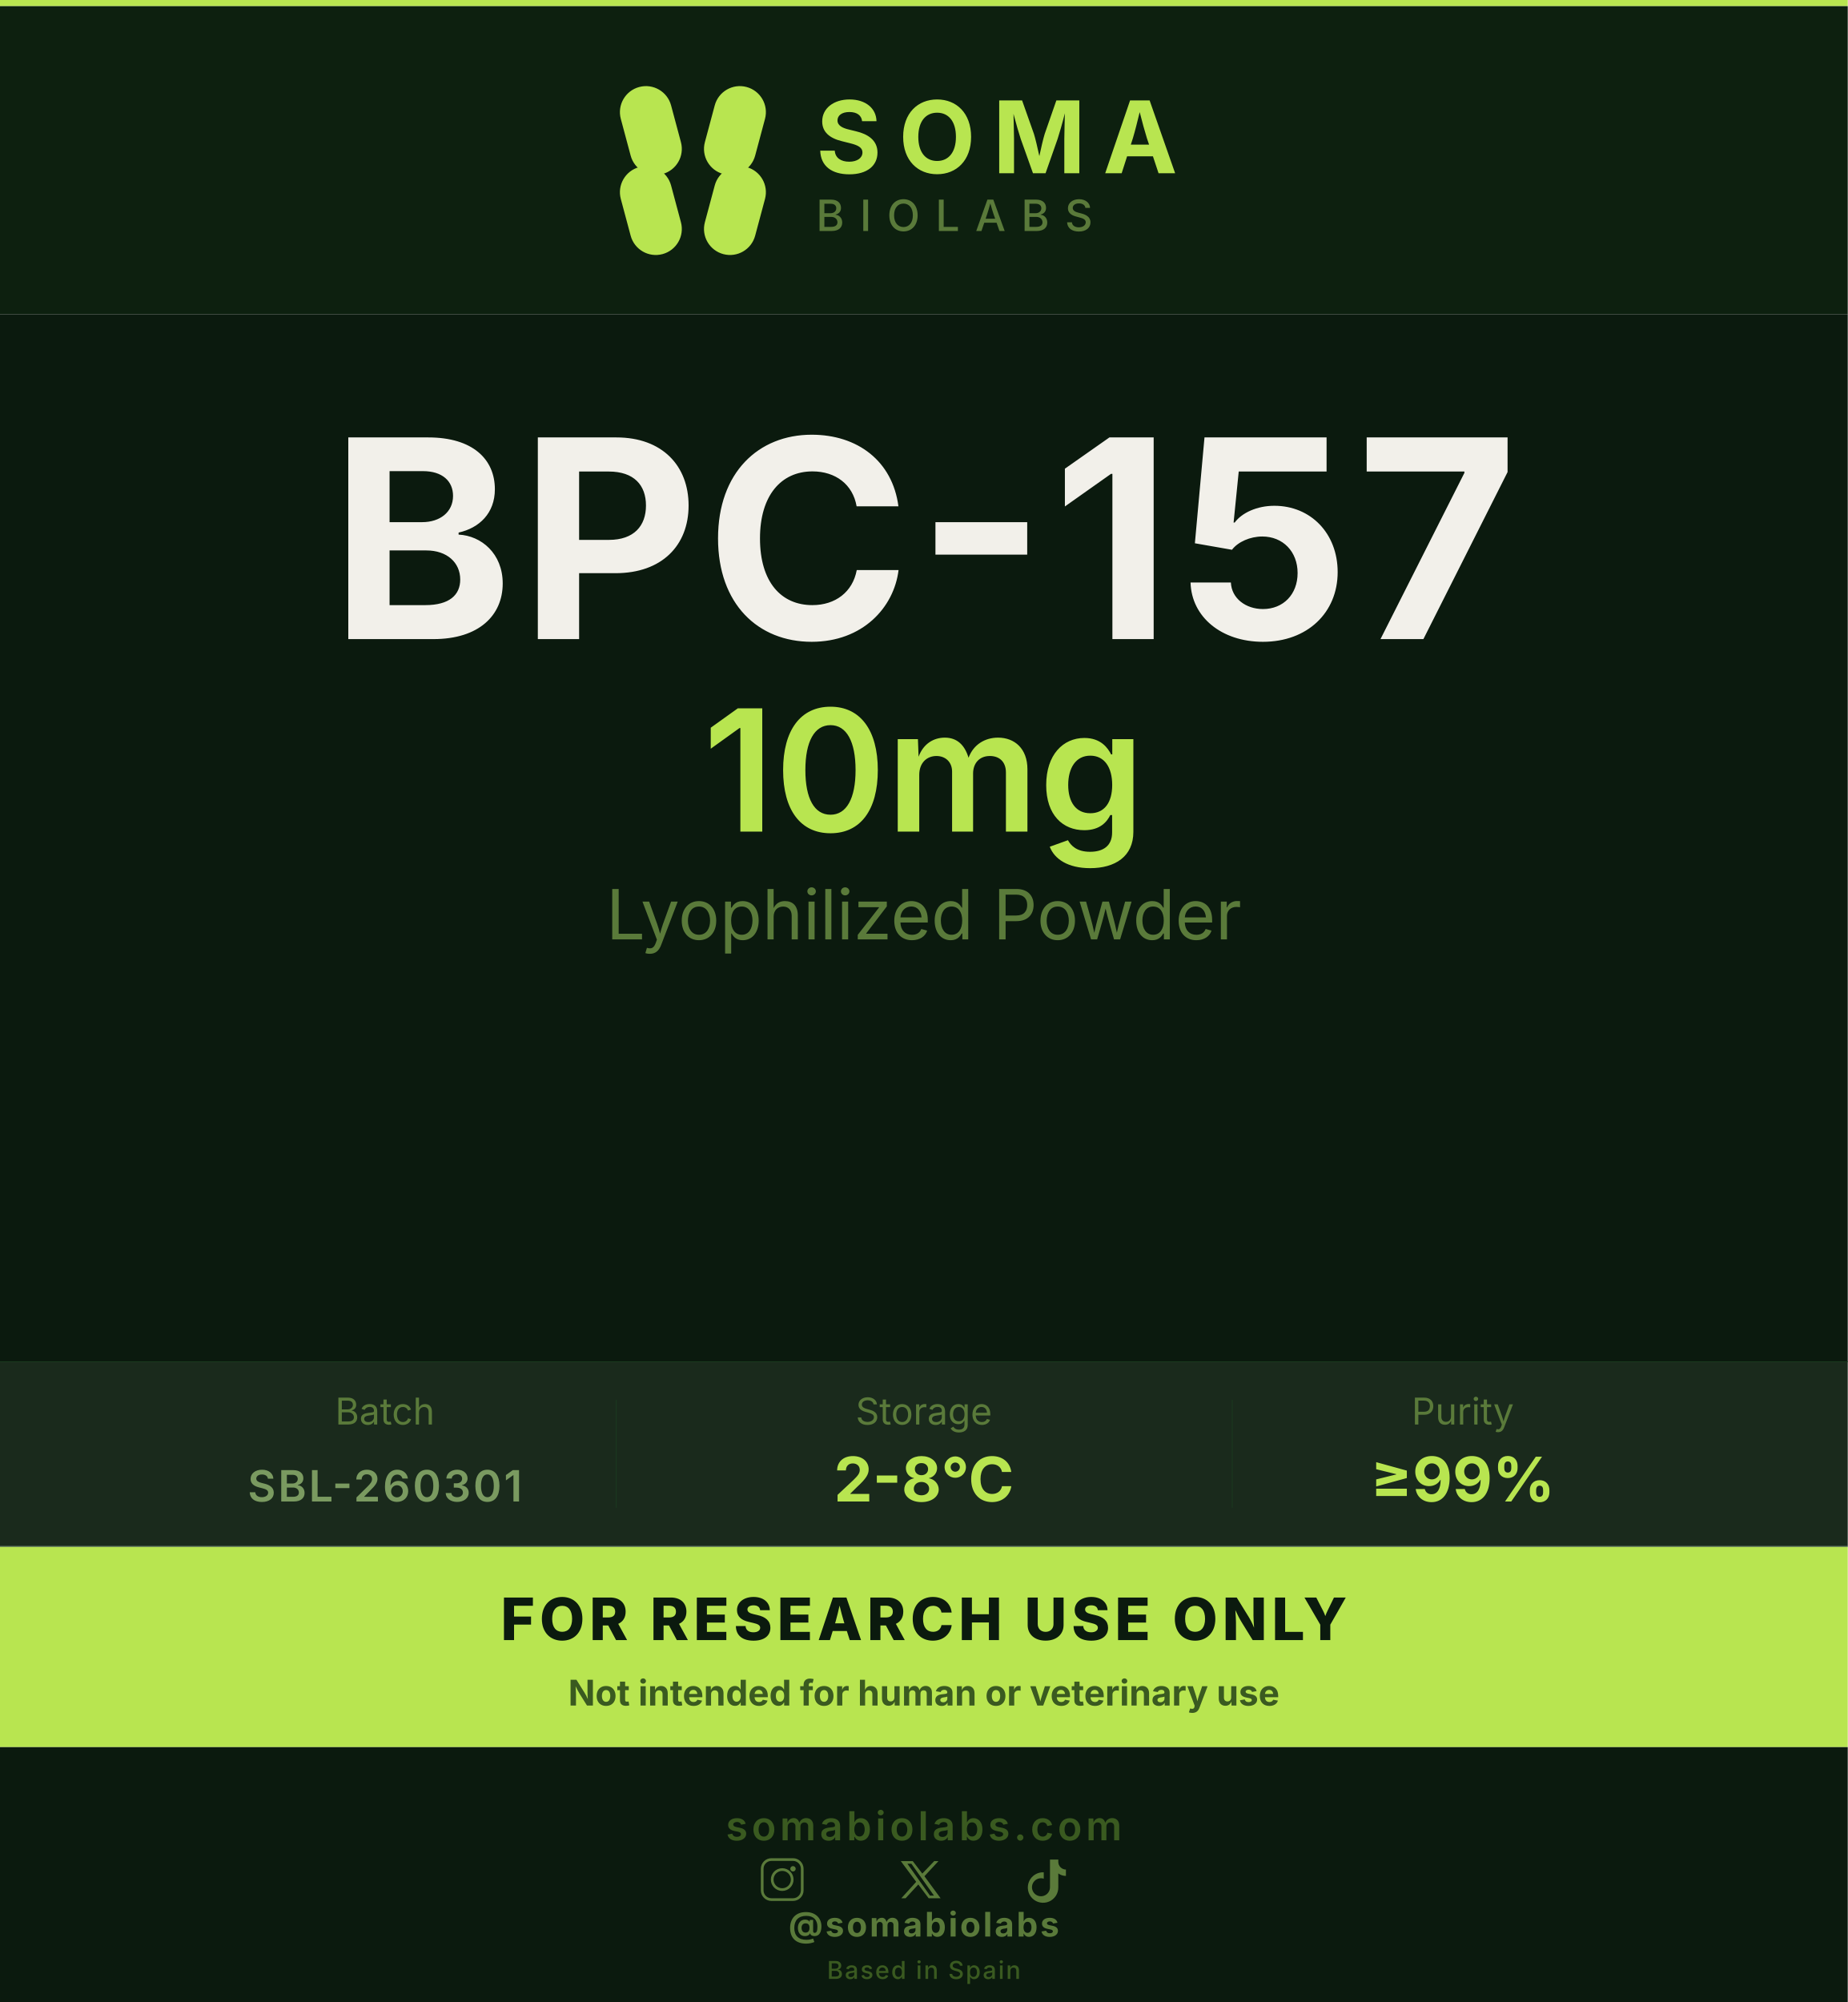
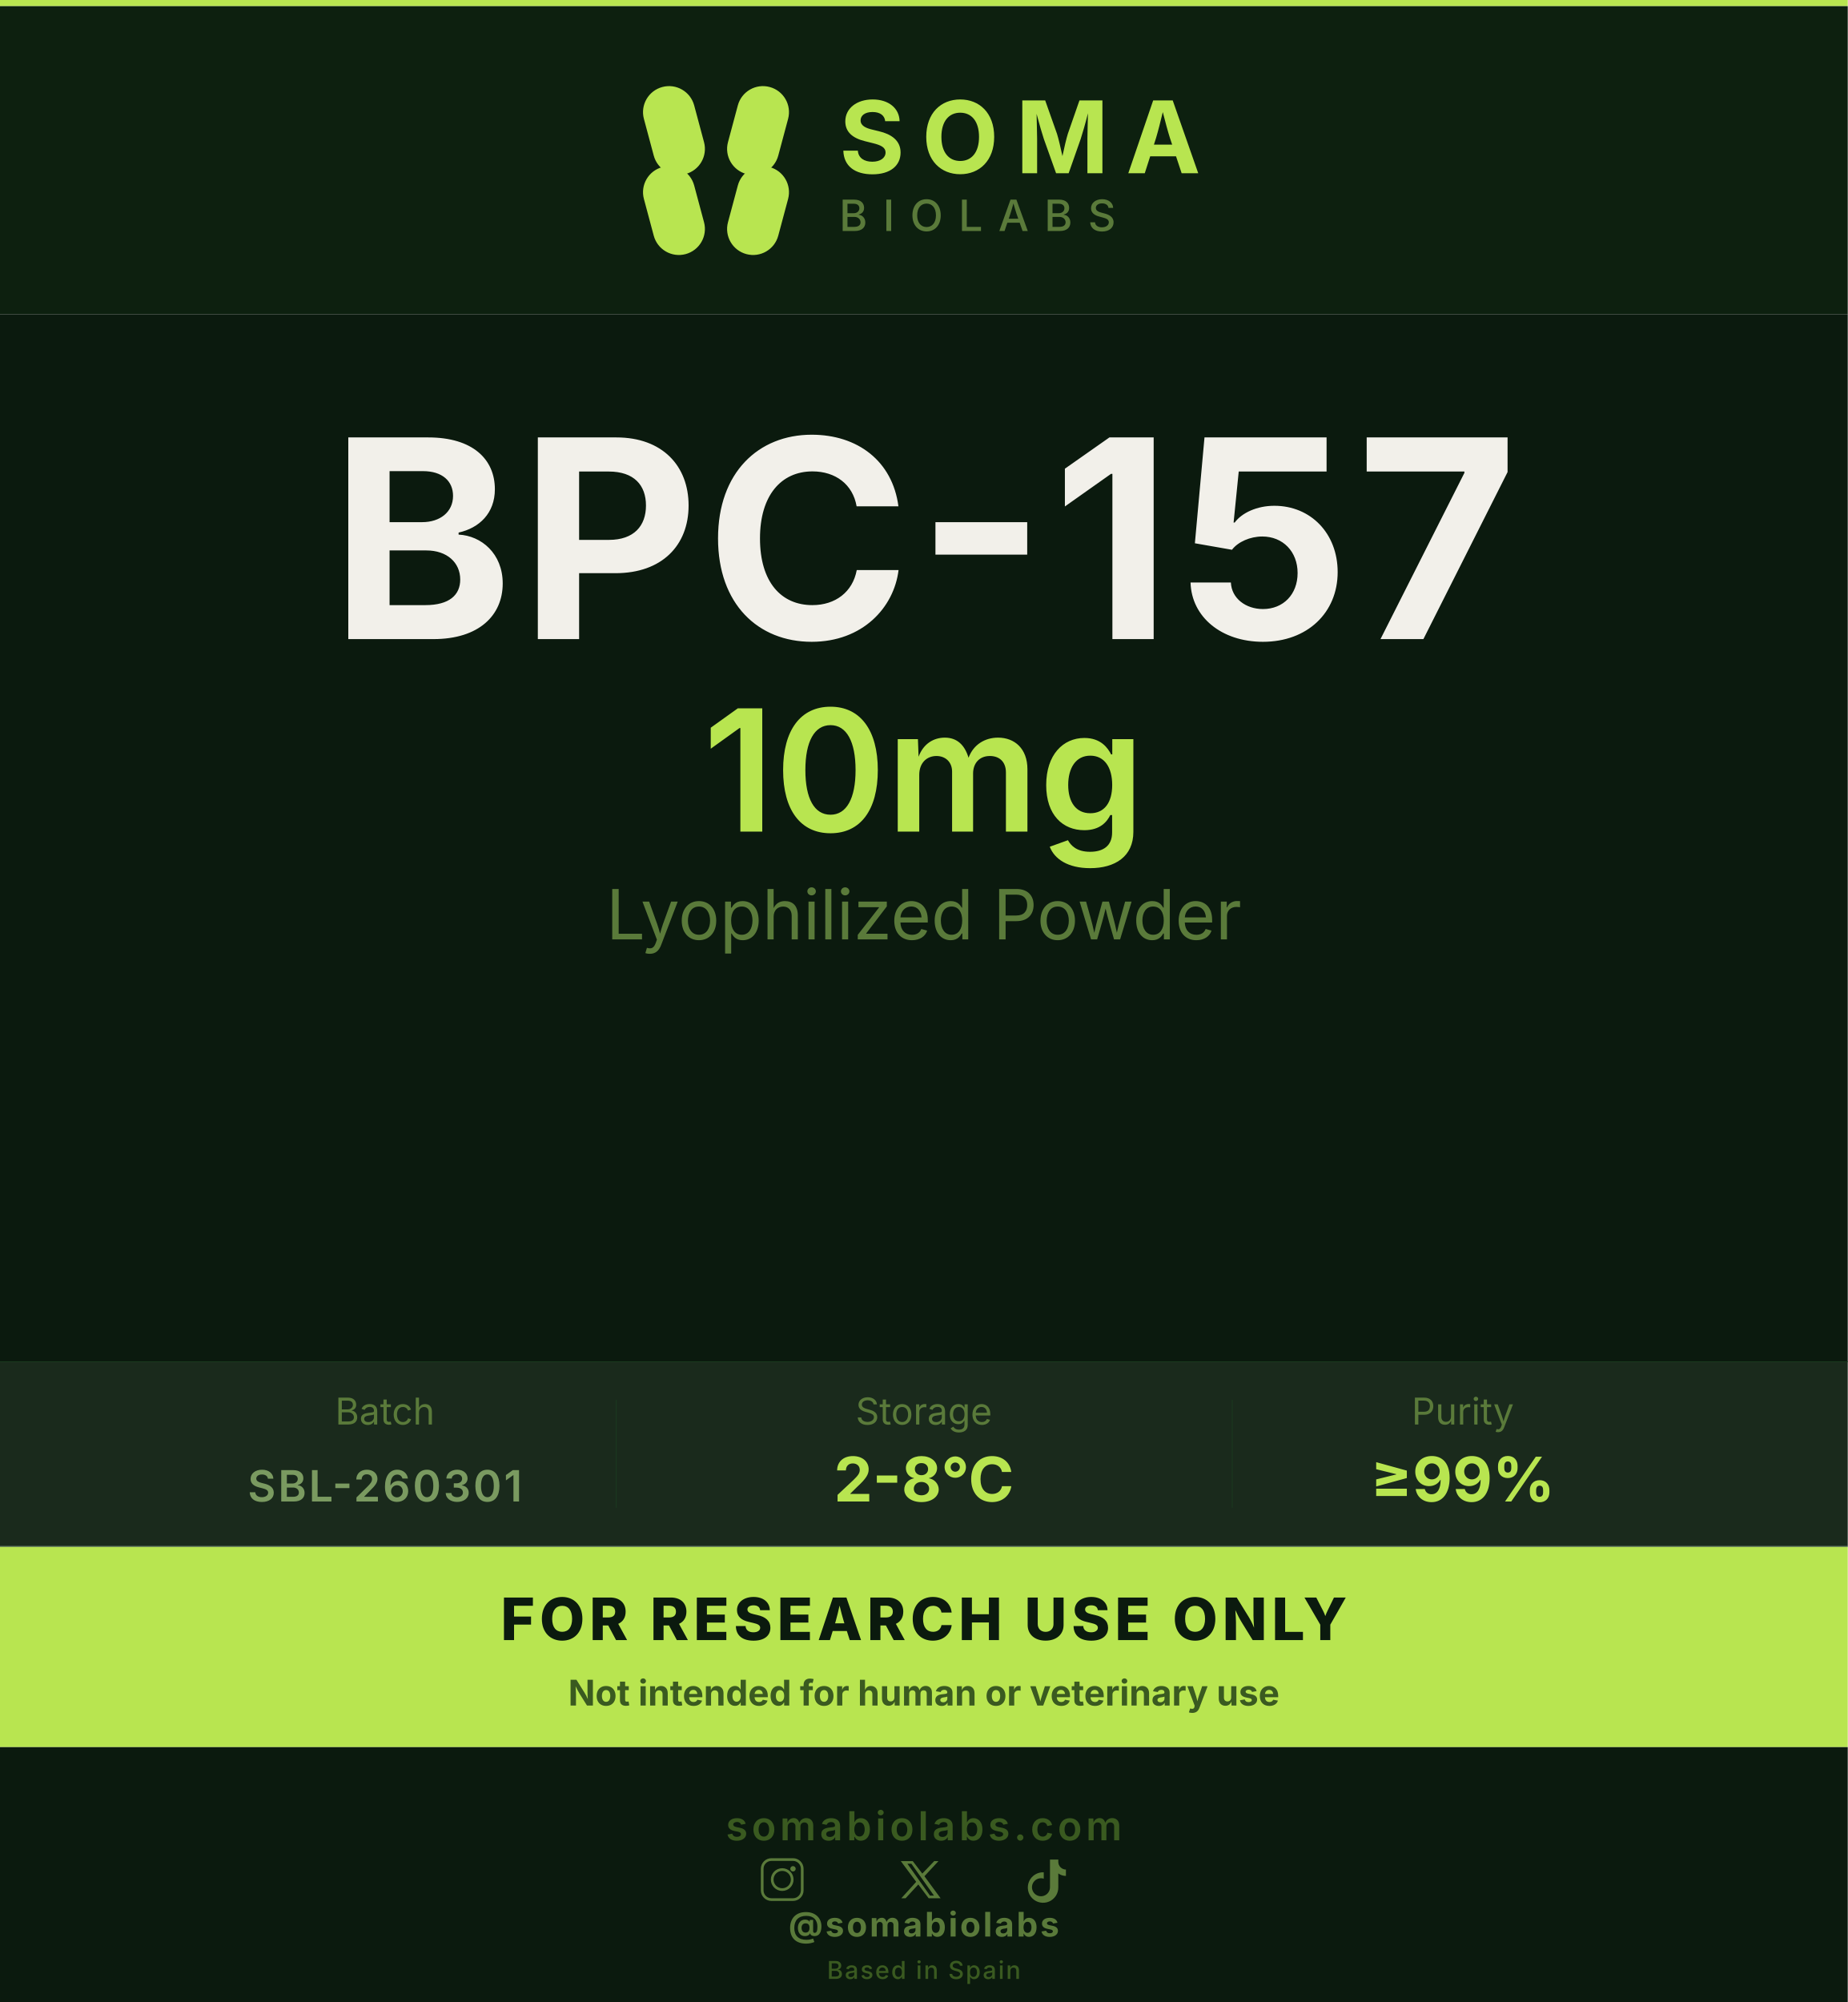
<svg xmlns="http://www.w3.org/2000/svg" width="2400" height="2600" viewBox="0 0 2400 2600">
  <rect x="0" y="0" width="2400" height="8" fill="#B8E550" />
  <rect x="0" y="8" width="2400" height="400" fill="#0D200F" />
-   <g transform="translate(900, 215) scale(1.3)">
+   <g transform="translate(930, 215) scale(1.3)">
    <rect x="-68" y="-80" width="52" height="90" rx="26" fill="#B8E550" transform="rotate(-15 -42 -35)" />
    <rect x="16" y="-80" width="52" height="90" rx="26" fill="#B8E550" transform="rotate(15 42 -35)" />
    <rect x="-68" y="0" width="52" height="90" rx="26" fill="#B8E550" transform="rotate(-15 -42 45)" />
    <rect x="16" y="0" width="52" height="90" rx="26" fill="#B8E550" transform="rotate(15 42 45)" />
  </g>
-   <text x="1060" y="225" font-family="Inter, Helvetica Neue, Arial, sans-serif" font-weight="700" font-size="130" letter-spacing="22" fill="#B8E550">SOMA</text>
-   <text x="1060" y="300" font-family="Inter, Helvetica Neue, Arial, sans-serif" font-weight="500" font-size="56" letter-spacing="20" fill="#5A7A3A">BIOLABS</text>
+   <text x="1090" y="225" font-family="Inter, Helvetica Neue, Arial, sans-serif" font-weight="700" font-size="130" letter-spacing="22" fill="#B8E550">SOMA</text>
+   <text x="1090" y="300" font-family="Inter, Helvetica Neue, Arial, sans-serif" font-weight="500" font-size="56" letter-spacing="20" fill="#5A7A3A">BIOLABS</text>
  <rect x="0" y="408" width="2400" height="1360" fill="#0B1A0E" />
  <text x="1200" y="830" font-family="Inter, Helvetica Neue, Arial, sans-serif" font-weight="700" font-size="360" letter-spacing="8" fill="#F2F0EA" text-anchor="middle">BPC-157</text>
  <text x="1200" y="1080" font-family="Inter, Helvetica Neue, Arial, sans-serif" font-weight="600" font-size="220" fill="#B8E550" text-anchor="middle">10mg</text>
  <text x="1200" y="1220" font-family="Inter, Helvetica Neue, Arial, sans-serif" font-weight="400" font-size="90" fill="#5A7A3A" text-anchor="middle">Lyophilized Powder</text>
  <rect x="0" y="1768" width="2400" height="240" fill="#1A2A1C" />
  <rect x="0" y="1768" width="2400" height="1" fill="#1A3A1F" />
  <rect x="0" y="2008" width="2400" height="1" fill="#1A3A1F" />
  <text x="500" y="1850" font-family="Inter, Helvetica Neue, Arial, sans-serif" font-weight="400" font-size="48" fill="#5A7A3A" text-anchor="middle">Batch</text>
  <text x="500" y="1950" font-family="Inter, Helvetica Neue, Arial, sans-serif" font-weight="600" font-size="56" letter-spacing="3" fill="#7A9A60" text-anchor="middle">SBL-260301</text>
  <text x="1200" y="1850" font-family="Inter, Helvetica Neue, Arial, sans-serif" font-weight="400" font-size="48" fill="#5A7A3A" text-anchor="middle">Storage</text>
  <text x="1200" y="1950" font-family="Inter, Helvetica Neue, Arial, sans-serif" font-weight="700" font-size="80" fill="#B8E550" text-anchor="middle">2-8°C</text>
  <text x="1900" y="1850" font-family="Inter, Helvetica Neue, Arial, sans-serif" font-weight="400" font-size="48" fill="#5A7A3A" text-anchor="middle">Purity</text>
  <text x="1900" y="1950" font-family="Inter, Helvetica Neue, Arial, sans-serif" font-weight="700" font-size="80" fill="#B8E550" text-anchor="middle">≥99%</text>
  <rect x="800" y="1818" width="1" height="140" fill="#1A3A1F" />
  <rect x="1600" y="1818" width="1" height="140" fill="#1A3A1F" />
  <rect x="0" y="2009" width="2400" height="260" fill="#B8E550" />
  <text x="1200" y="2130" font-family="Inter, Helvetica Neue, Arial, sans-serif" font-weight="800" font-size="76" letter-spacing="6" fill="#0B1A0E" text-anchor="middle">FOR RESEARCH USE ONLY</text>
  <text x="1200" y="2215" font-family="Inter, Helvetica Neue, Arial, sans-serif" font-weight="700" font-size="46" fill="#3A5A20" text-anchor="middle">Not intended for human or veterinary use</text>
  <rect x="0" y="2269" width="2400" height="331" fill="#0B1A0E" />
  <text x="1200" y="2390" font-family="Inter, Helvetica Neue, Arial, sans-serif" font-weight="600" font-size="52" letter-spacing="5" fill="#3A5A20" text-anchor="middle">somabiolabs.com</text>
  <g transform="translate(990, 2415)">
    <rect x="0" y="0" width="52" height="52" rx="12" fill="none" stroke="#5A7A3A" stroke-width="3.5" />
    <circle cx="26" cy="26" r="13" fill="none" stroke="#5A7A3A" stroke-width="3.5" />
    <circle cx="40" cy="12" r="3.5" fill="#5A7A3A" />
  </g>
  <g transform="translate(1170, 2417)">
    <path d="M0 0L8.7 11.7L0.3 21H2.7L9.9 13.2L15.75 21H22.5L13.35 8.55L21.3 0H18.9L12.15 7.05L6.75 0H0ZM3.75 1.5H6L18.75 19.5H16.5L3.75 1.5Z" fill="#5A7A3A" transform="scale(2.3)" />
  </g>
  <g transform="translate(1335, 2415)">
    <path d="M16 0v20a6.5 6.5 0 1 1-4.5-6.2V9.2A11 11 0 1 0 22 20V10a9 9 0 0 0 5.5 1.8V7.2A5.5 5.5 0 0 1 22 1.8V0H16z" fill="#5A7A3A" transform="scale(1.8)" />
  </g>
  <text x="1200" y="2515" font-family="Inter, Helvetica Neue, Arial, sans-serif" font-weight="700" font-size="44" letter-spacing="3" fill="#5A7A3A" text-anchor="middle">@somabiolabs</text>
  <text x="1200" y="2570" font-family="Inter, Helvetica Neue, Arial, sans-serif" font-weight="500" font-size="32" letter-spacing="2" fill="#3A5A20" text-anchor="middle">Based in Spain</text>
</svg>
